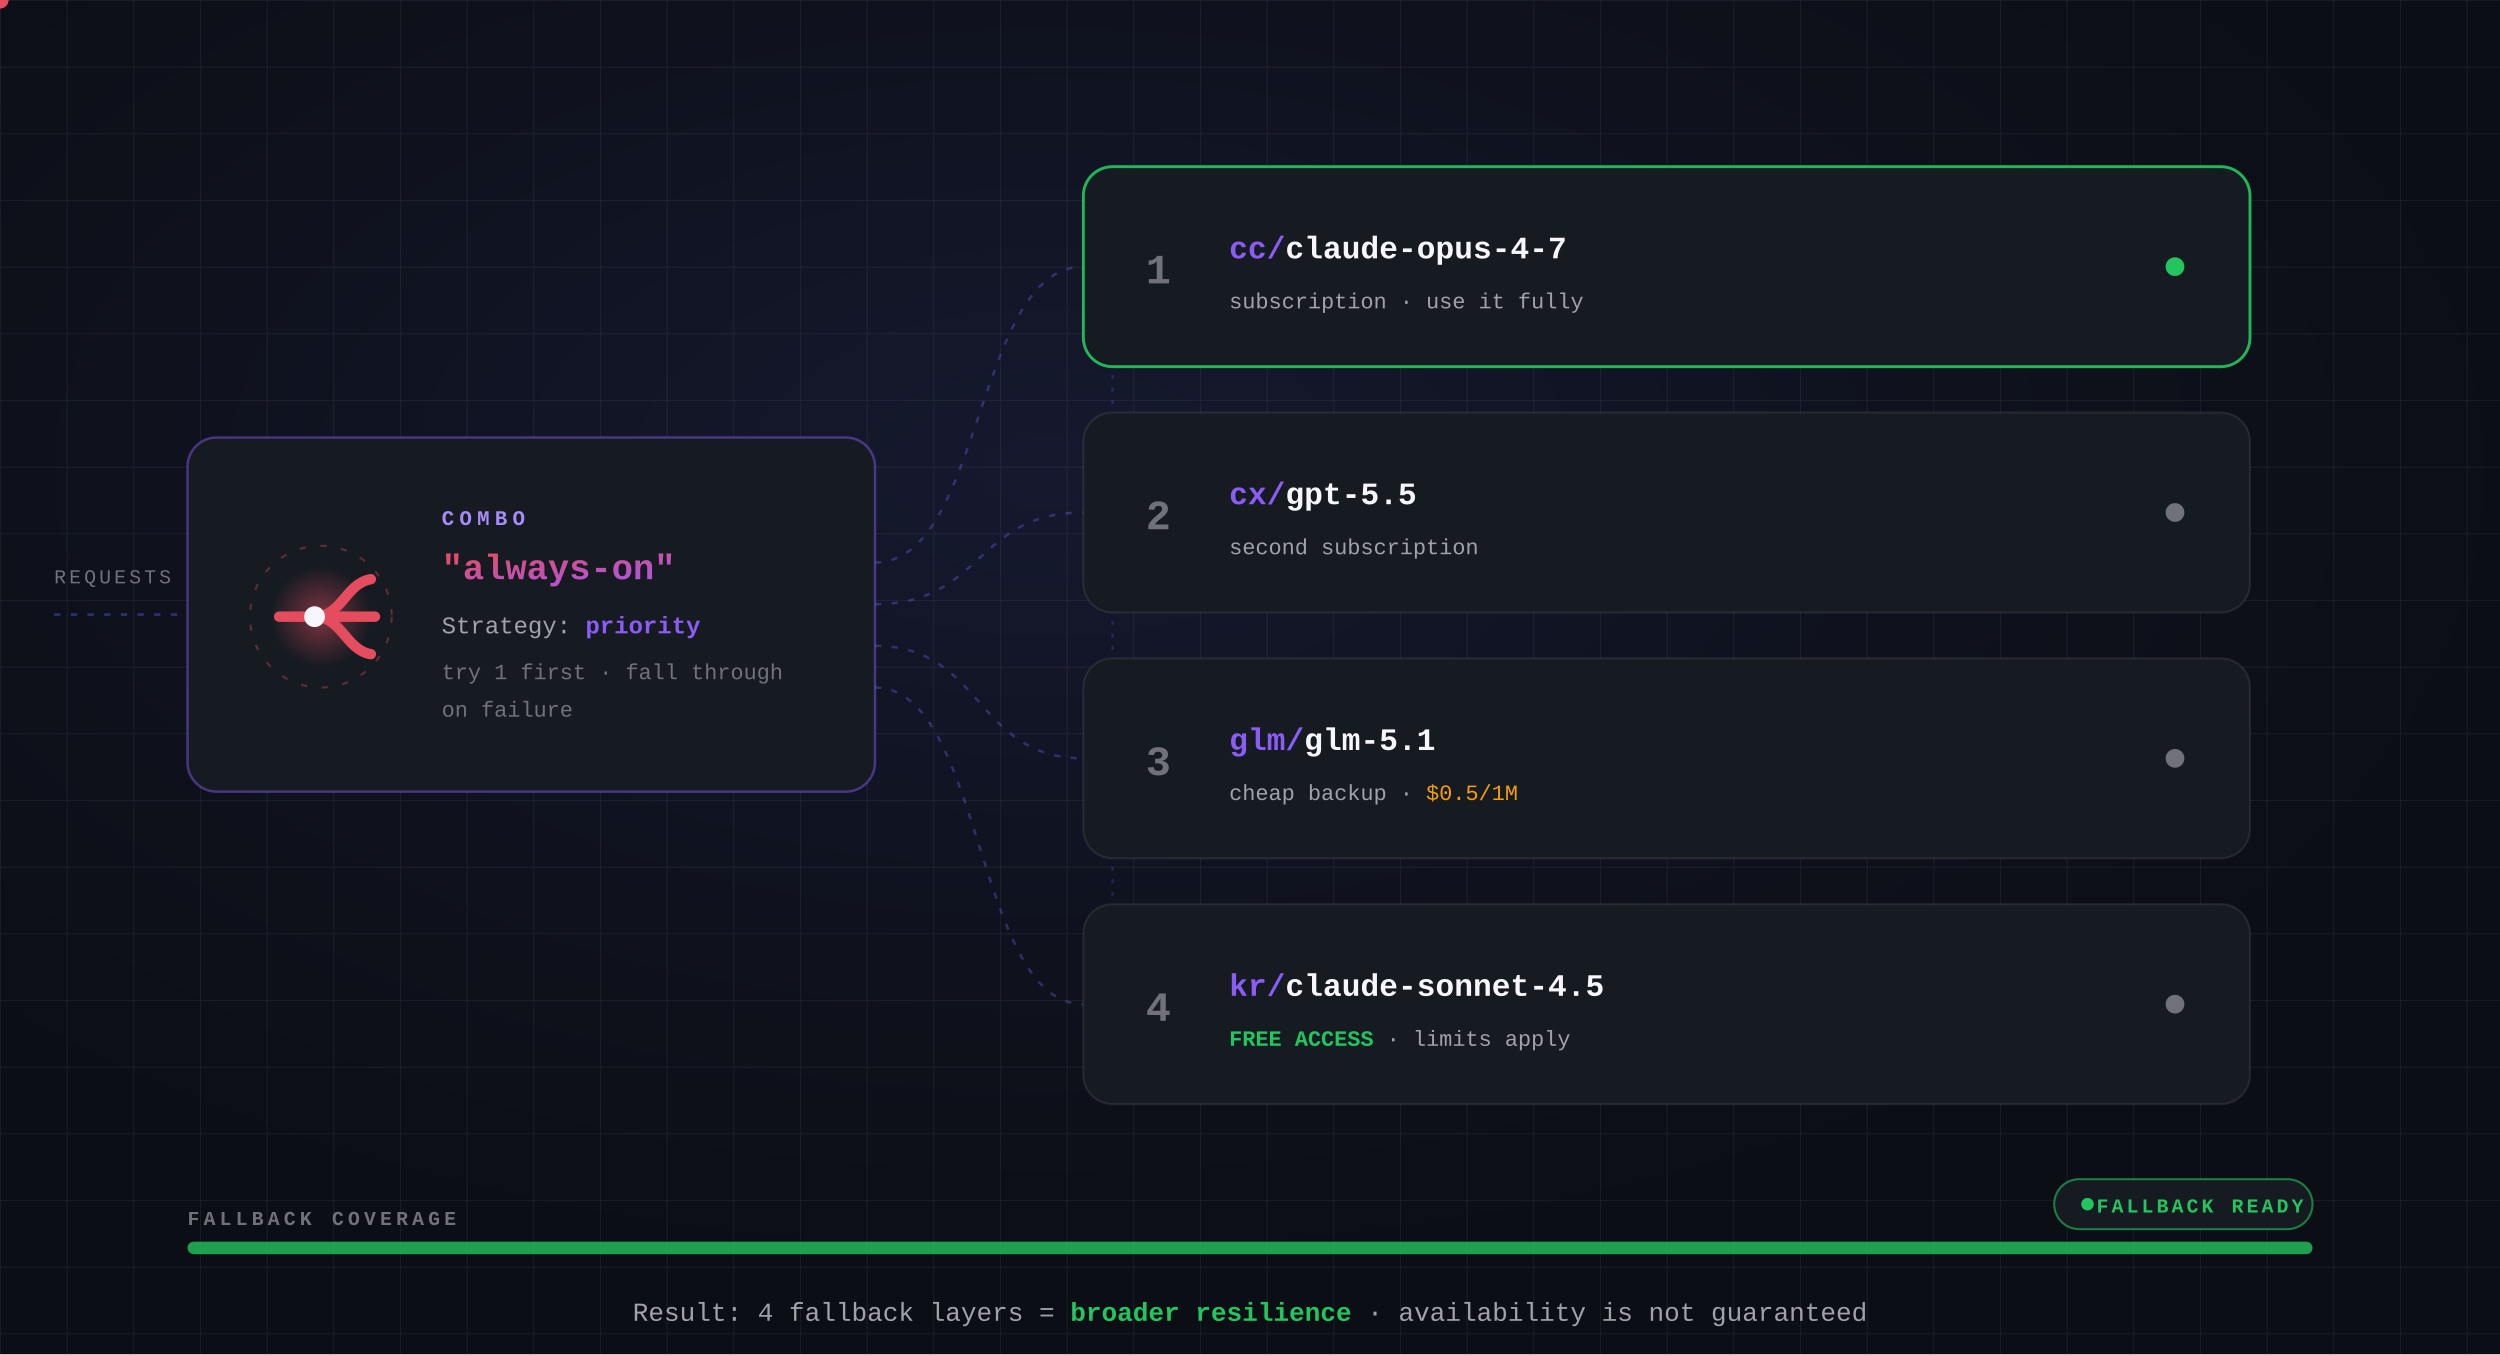
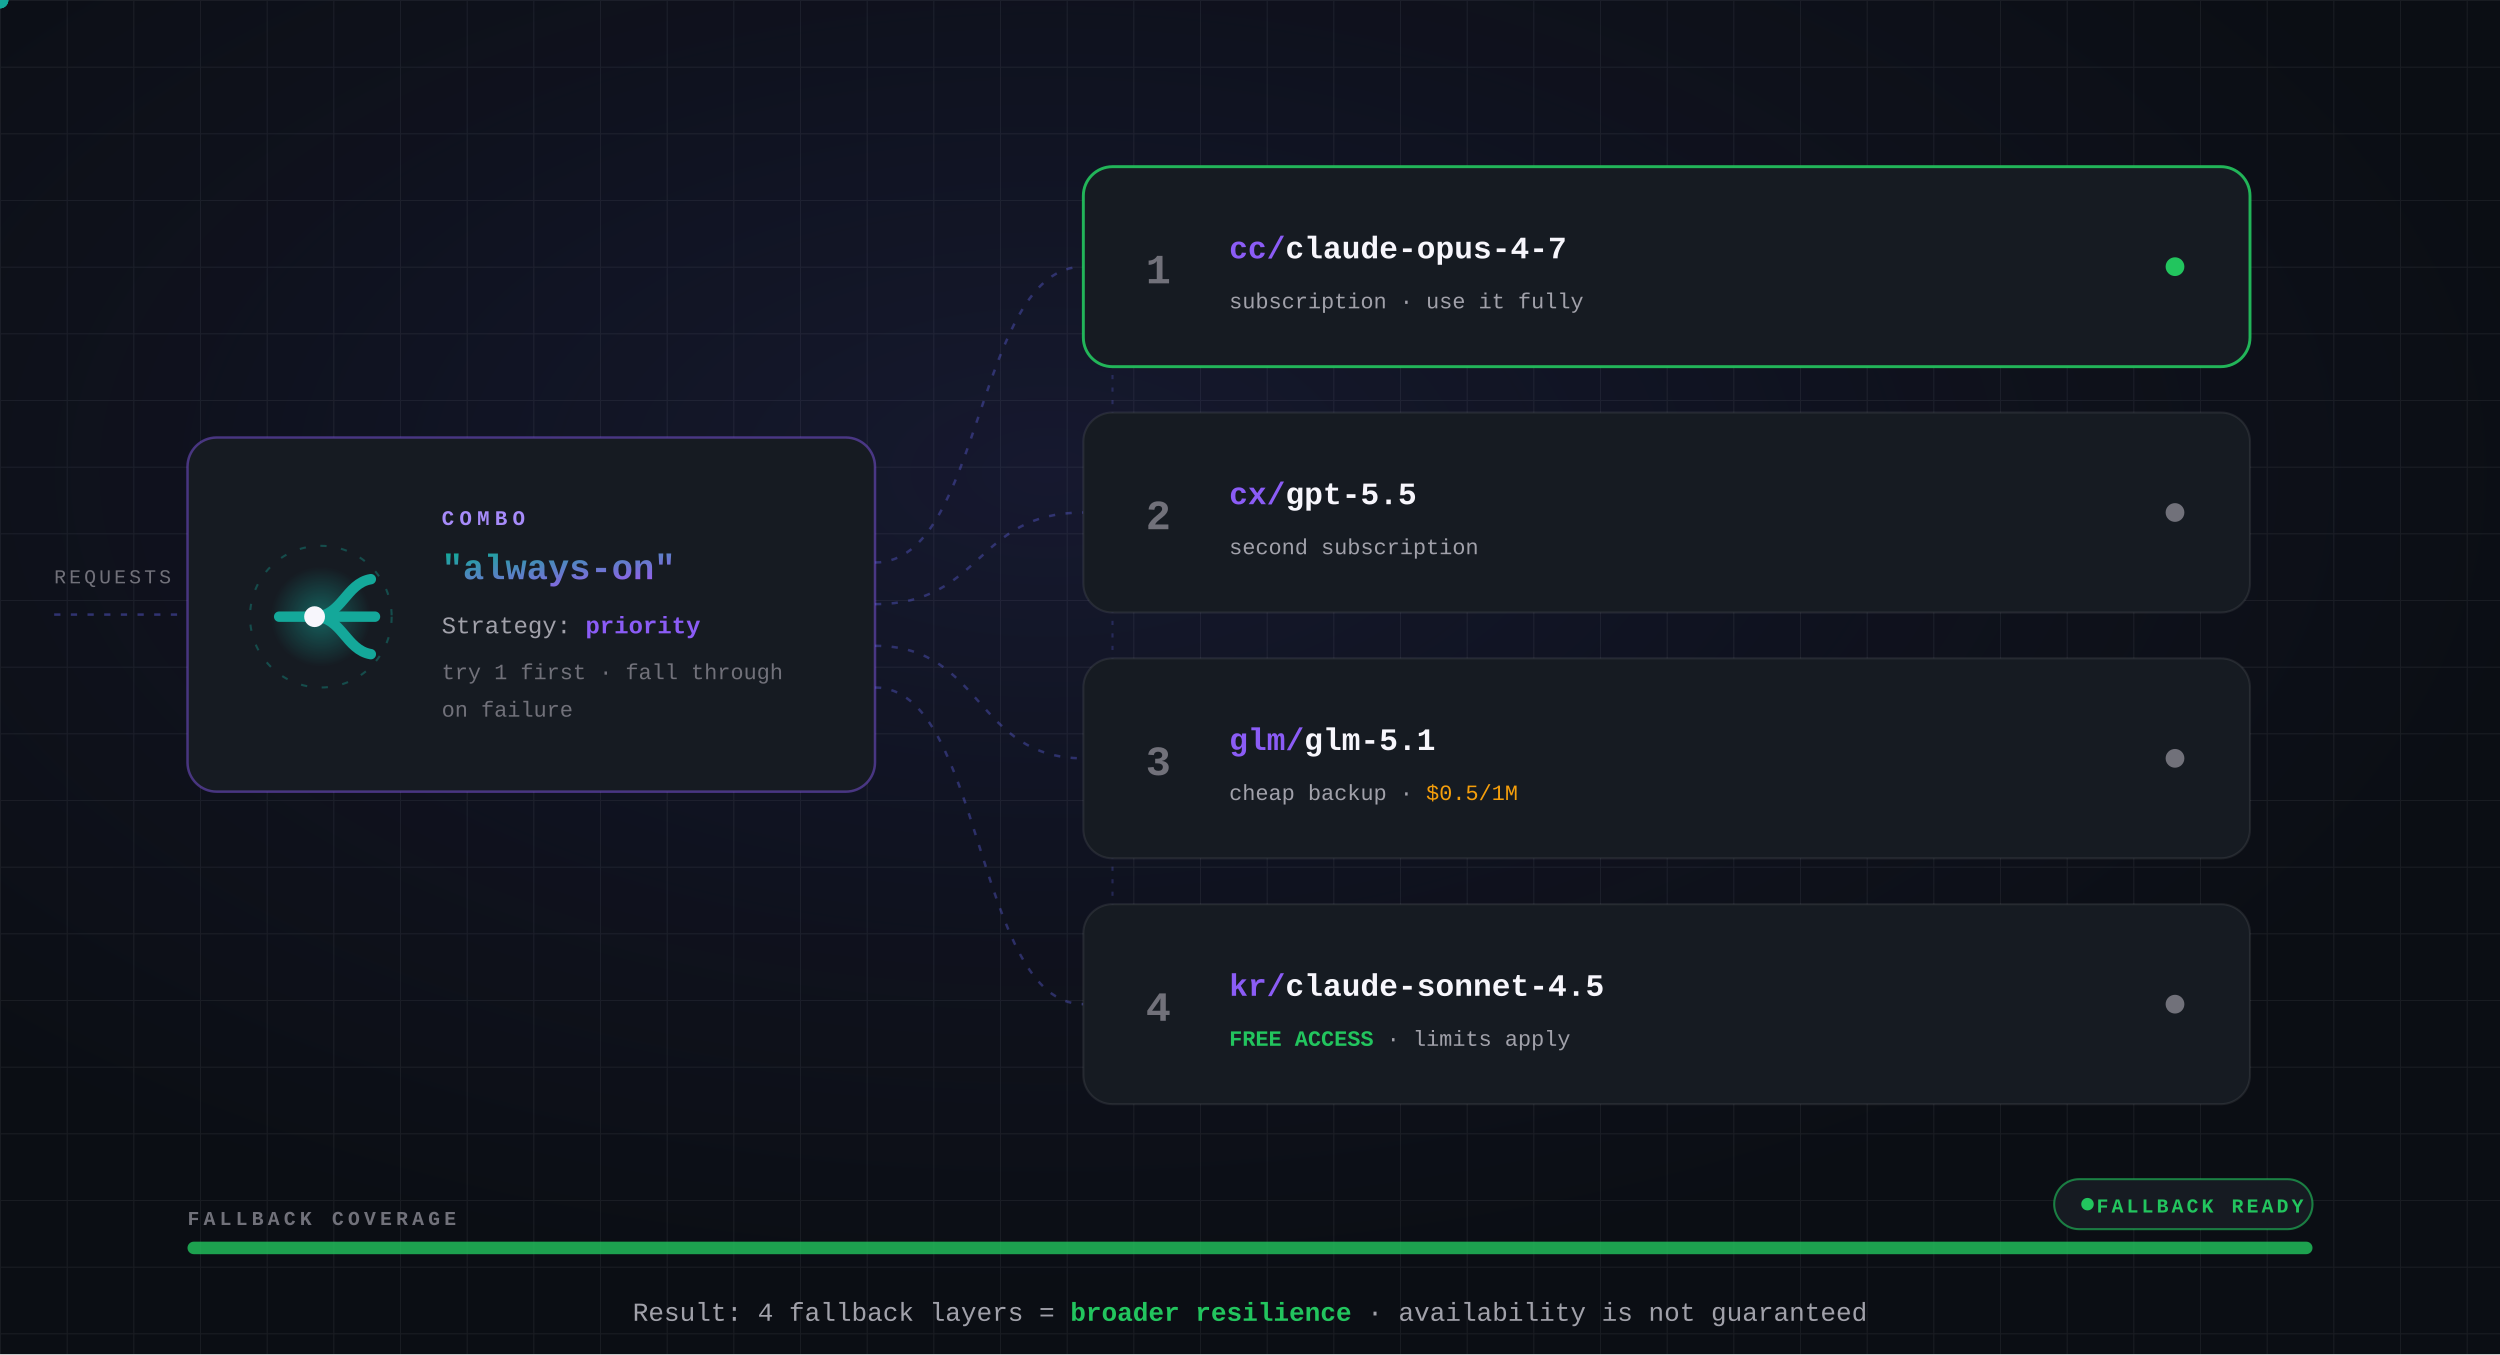
<svg xmlns="http://www.w3.org/2000/svg" viewBox="0 0 1200 650" role="img" aria-label="Pusula combo 'always-on' with priority strategy: requests go to 1. cc/claude-opus-4-7 (subscription, use it fully); on failure fall through to 2. cx/gpt-5.5 (second subscription), then 3. glm/glm-5.1 (cheap backup at $0.5/1M), then 4. kr/claude-sonnet-4.5 (listed free access; account, quota, policy and availability limits may apply). Four fallback layers improve route resilience but do not guarantee uninterrupted availability.">
  <defs>
    <radialGradient id="hubGlowC" cx="50%" cy="50%" r="50%">
-       <stop offset="0%" stop-color="#e54d5e" stop-opacity="0.5" />
-       <stop offset="100%" stop-color="#e54d5e" stop-opacity="0" />
+       <stop offset="0%" stop-color="#14a89a" stop-opacity="0.5" />
+       <stop offset="100%" stop-color="#14a89a" stop-opacity="0" />
    </radialGradient>
    <radialGradient id="bgGlowC" cx="42%" cy="35%" r="60%">
      <stop offset="0%" stop-color="#6366f1" stop-opacity="0.12" />
      <stop offset="60%" stop-color="#6366f1" stop-opacity="0.04" />
      <stop offset="100%" stop-color="#6366f1" stop-opacity="0" />
    </radialGradient>
    <linearGradient id="gradBrandC" x1="0" y1="0" x2="1" y2="1">
-       <stop offset="0%" stop-color="#e54d5e" />
+       <stop offset="0%" stop-color="#14a89a" />
      <stop offset="100%" stop-color="#a855f7" />
    </linearGradient>
    <pattern id="gridPaperC" width="32" height="32" patternUnits="userSpaceOnUse">
      <path d="M 32 0 L 0 0 0 32" fill="none" stroke="#ffffff" stroke-opacity="0.06" stroke-width="1" />
    </pattern>
    <path id="pInC" d="M 26,295 L 86,295" />
    <path id="pF1" d="M 420,270 C 472,270 468,128 520,128" />
    <path id="pF2" d="M 420,290 C 472,290 468,246 520,246" />
    <path id="pF3" d="M 420,310 C 472,310 468,364 520,364" />
    <path id="pF4" d="M 420,330 C 472,330 468,482 520,482" />
    <path id="pD1" d="M 534,150 L 534,246" />
    <path id="pD2" d="M 534,268 L 534,364" />
    <path id="pD3" d="M 534,386 L 534,482" />
  </defs>
  <rect width="1200" height="650" fill="#0b0e14" />
  <rect width="1200" height="650" fill="url(#gridPaperC)" />
  <rect width="1200" height="650" fill="url(#bgGlowC)" />
  <rect x="90" y="210" width="330" height="170" rx="14" fill="#161b22" stroke="#8b5cf6" stroke-width="1.2" stroke-opacity="0.45" />
  <g transform="translate(112, 254)">
-     <circle cx="42" cy="42" r="34" fill="none" stroke="#e54d5e" stroke-width="1" opacity="0.35" stroke-dasharray="3 7">
+     <circle cx="42" cy="42" r="34" fill="none" stroke="#14a89a" stroke-width="1" opacity="0.35" stroke-dasharray="3 7">
      <animateTransform attributeName="transform" type="rotate" from="0 42 42" to="360 42 42" dur="30s" repeatCount="indefinite" />
    </circle>
    <circle cx="42" cy="42" r="24" fill="url(#hubGlowC)">
      <animate attributeName="r" values="22;30;22" dur="3.2s" repeatCount="indefinite" />
    </circle>
-     <g stroke="#e54d5e" stroke-width="5" stroke-linecap="round" fill="none">
+     <g stroke="#14a89a" stroke-width="5" stroke-linecap="round" fill="none">
      <line x1="22" y1="42" x2="38" y2="42" />
      <path d="M 39 42 C 52 42, 54 26, 66 24" />
      <path d="M 39 42 C 54 42, 56 42, 68 42" />
      <path d="M 39 42 C 52 42, 54 58, 66 60" />
    </g>
    <circle cx="39" cy="42" r="5" fill="#f7f6fc">
      <animate attributeName="opacity" values="1;0.7;1" dur="1.8s" repeatCount="indefinite" />
    </circle>
  </g>
  <text x="212" y="252" font-family="Consolas, 'Courier New', monospace" font-size="10" letter-spacing="2.5" font-weight="700" fill="#a78bfa">COMBO</text>
  <text x="212" y="278" font-family="Consolas, 'Courier New', monospace" font-size="17" font-weight="700" fill="url(#gradBrandC)">"always-on"</text>
  <text x="212" y="304" font-family="Consolas, 'Courier New', monospace" font-size="11.5" fill="#a1a1aa">Strategy: <tspan fill="#8b5cf6" font-weight="700">priority</tspan>
  </text>
  <text x="212" y="326" font-family="Consolas, 'Courier New', monospace" font-size="10.5" fill="#71717a">try 1 first · fall through</text>
  <text x="212" y="344" font-family="Consolas, 'Courier New', monospace" font-size="10.5" fill="#71717a">on failure</text>
  <text x="26" y="280" font-family="Consolas, 'Courier New', monospace" font-size="9.5" letter-spacing="1.5" fill="#71717a">REQUESTS</text>
  <use href="#pInC" stroke="#6366f1" stroke-width="1.2" stroke-dasharray="3 5" opacity="0.4" />
  <g stroke="#6366f1" stroke-width="1.2" fill="none" stroke-dasharray="3 5" opacity="0.35">
    <use href="#pF1" />
    <use href="#pF2" />
    <use href="#pF3" />
    <use href="#pF4" />
  </g>
  <g stroke="#6366f1" stroke-width="1" fill="none" stroke-dasharray="2 4" opacity="0.25">
    <use href="#pD1" />
    <use href="#pD2" />
    <use href="#pD3" />
  </g>
  <g transform="translate(520, 80)">
    <rect width="560" height="96" rx="14" fill="#161b22" stroke="#ffffff" stroke-opacity="0.08" stroke-width="1" />
    <rect width="560" height="96" rx="14" fill="none" stroke="#22c55e" stroke-width="1.4" stroke-opacity="0.9">
      <animate attributeName="stroke-opacity" values="0.9;0.9;0;0;0.9" keyTimes="0;0.24;0.27;0.985;1" dur="16s" repeatCount="indefinite" />
    </rect>
    <text x="30" y="56" font-family="Consolas, 'Courier New', monospace" font-size="20" font-weight="800" fill="#71717a">1</text>
    <text x="70" y="44" font-family="Consolas, 'Courier New', monospace" font-size="15" font-weight="700" fill="#F7F6FC">
      <tspan fill="#8b5cf6">cc/</tspan>claude-opus-4-7</text>
    <text x="70" y="68" font-family="Consolas, 'Courier New', monospace" font-size="10.5" fill="#a1a1aa">subscription · use it fully</text>
    <circle cx="524" cy="48" r="4.5" fill="#22c55e">
      <animate attributeName="fill" values="#22c55e;#22c55e;#ef4444;#ef4444;#22c55e" keyTimes="0;0.24;0.28;0.985;1" dur="16s" repeatCount="indefinite" />
      <animate attributeName="opacity" values="1;0.45;1" dur="2s" repeatCount="indefinite" />
    </circle>
  </g>
  <g transform="translate(520, 198)">
    <rect width="560" height="96" rx="14" fill="#161b22" stroke="#ffffff" stroke-opacity="0.08" stroke-width="1" />
    <rect width="560" height="96" rx="14" fill="none" stroke="#22c55e" stroke-width="1.4" stroke-opacity="0">
      <animate attributeName="stroke-opacity" values="0;0;0.9;0.9;0;0" keyTimes="0;0.28;0.31;0.48;0.51;1" dur="16s" repeatCount="indefinite" />
    </rect>
    <text x="30" y="56" font-family="Consolas, 'Courier New', monospace" font-size="20" font-weight="800" fill="#71717a">2</text>
    <text x="70" y="44" font-family="Consolas, 'Courier New', monospace" font-size="15" font-weight="700" fill="#F7F6FC">
      <tspan fill="#8b5cf6">cx/</tspan>gpt-5.5</text>
    <text x="70" y="68" font-family="Consolas, 'Courier New', monospace" font-size="10.5" fill="#a1a1aa">second subscription</text>
    <circle cx="524" cy="48" r="4.5" fill="#71717a">
      <animate attributeName="fill" values="#71717a;#71717a;#22c55e;#22c55e;#ef4444;#ef4444;#71717a" keyTimes="0;0.28;0.31;0.48;0.52;0.985;1" dur="16s" repeatCount="indefinite" />
      <animate attributeName="opacity" values="1;0.45;1" dur="2s" repeatCount="indefinite" />
    </circle>
  </g>
  <g transform="translate(520, 316)">
    <rect width="560" height="96" rx="14" fill="#161b22" stroke="#ffffff" stroke-opacity="0.08" stroke-width="1" />
    <rect width="560" height="96" rx="14" fill="none" stroke="#22c55e" stroke-width="1.4" stroke-opacity="0">
      <animate attributeName="stroke-opacity" values="0;0;0.9;0.9;0;0" keyTimes="0;0.53;0.56;0.73;0.76;1" dur="16s" repeatCount="indefinite" />
    </rect>
    <text x="30" y="56" font-family="Consolas, 'Courier New', monospace" font-size="20" font-weight="800" fill="#71717a">3</text>
    <text x="70" y="44" font-family="Consolas, 'Courier New', monospace" font-size="15" font-weight="700" fill="#F7F6FC">
      <tspan fill="#8b5cf6">glm/</tspan>glm-5.1</text>
    <text x="70" y="68" font-family="Consolas, 'Courier New', monospace" font-size="10.5" fill="#a1a1aa">cheap backup · <tspan fill="#f59e0b">$0.5/1M</tspan>
    </text>
    <circle cx="524" cy="48" r="4.5" fill="#71717a">
      <animate attributeName="fill" values="#71717a;#71717a;#22c55e;#22c55e;#ef4444;#ef4444;#71717a" keyTimes="0;0.53;0.56;0.73;0.77;0.985;1" dur="16s" repeatCount="indefinite" />
      <animate attributeName="opacity" values="1;0.45;1" dur="2s" repeatCount="indefinite" />
    </circle>
  </g>
  <g transform="translate(520, 434)">
    <rect width="560" height="96" rx="14" fill="#161b22" stroke="#ffffff" stroke-opacity="0.08" stroke-width="1" />
    <rect width="560" height="96" rx="14" fill="none" stroke="#22c55e" stroke-width="1.4" stroke-opacity="0">
      <animate attributeName="stroke-opacity" values="0;0;0.9;0.9;0" keyTimes="0;0.78;0.81;0.985;1" dur="16s" repeatCount="indefinite" />
    </rect>
    <text x="30" y="56" font-family="Consolas, 'Courier New', monospace" font-size="20" font-weight="800" fill="#71717a">4</text>
    <text x="70" y="44" font-family="Consolas, 'Courier New', monospace" font-size="15" font-weight="700" fill="#F7F6FC">
      <tspan fill="#8b5cf6">kr/</tspan>claude-sonnet-4.5</text>
    <text x="70" y="68" font-family="Consolas, 'Courier New', monospace" font-size="10.5" fill="#a1a1aa">
      <tspan fill="#22c55e" font-weight="700">FREE ACCESS</tspan> · limits apply</text>
    <circle cx="524" cy="48" r="4.5" fill="#71717a">
      <animate attributeName="fill" values="#71717a;#71717a;#22c55e;#22c55e;#71717a" keyTimes="0;0.78;0.81;0.985;1" dur="16s" repeatCount="indefinite" />
      <animate attributeName="opacity" values="1;0.45;1" dur="2s" repeatCount="indefinite" />
    </circle>
  </g>
  <g fill="#a78bfa">
    <animate attributeName="opacity" values="1;1;0;0;1" keyTimes="0;0.945;0.965;0.99;1" dur="16s" repeatCount="indefinite" />
    <circle r="3.2">
      <animateMotion dur="1.2s" repeatCount="indefinite" begin="0s">
        <mpath href="#pInC" />
      </animateMotion>
      <animate attributeName="opacity" values="0;1;1;0" dur="1.2s" begin="0s" repeatCount="indefinite" />
    </circle>
    <circle r="3.2">
      <animateMotion dur="1.2s" repeatCount="indefinite" begin="0.6s">
        <mpath href="#pInC" />
      </animateMotion>
      <animate attributeName="opacity" values="0;1;1;0" dur="1.2s" begin="0.6s" repeatCount="indefinite" />
    </circle>
  </g>
  <g fill="#8b5cf6">
    <animate attributeName="opacity" values="1;1;0;0" keyTimes="0;0.235;0.245;1" dur="16s" repeatCount="indefinite" />
    <circle r="3.4">
      <animateMotion dur="1.4s" repeatCount="indefinite" begin="0s">
        <mpath href="#pF1" />
      </animateMotion>
      <animate attributeName="opacity" values="0;1;1;0" dur="1.4s" begin="0s" repeatCount="indefinite" />
    </circle>
    <circle r="3.4">
      <animateMotion dur="1.4s" repeatCount="indefinite" begin="0.7s">
        <mpath href="#pF1" />
      </animateMotion>
      <animate attributeName="opacity" values="0;1;1;0" dur="1.4s" begin="0.7s" repeatCount="indefinite" />
    </circle>
  </g>
  <g fill="#8b5cf6">
    <animate attributeName="opacity" values="0;0;1;1;0;0" keyTimes="0;0.28;0.30;0.475;0.485;1" dur="16s" repeatCount="indefinite" />
    <circle r="3.4">
      <animateMotion dur="1.4s" repeatCount="indefinite" begin="0s">
        <mpath href="#pF2" />
      </animateMotion>
      <animate attributeName="opacity" values="0;1;1;0" dur="1.4s" begin="0s" repeatCount="indefinite" />
    </circle>
    <circle r="3.4">
      <animateMotion dur="1.4s" repeatCount="indefinite" begin="0.7s">
        <mpath href="#pF2" />
      </animateMotion>
      <animate attributeName="opacity" values="0;1;1;0" dur="1.4s" begin="0.7s" repeatCount="indefinite" />
    </circle>
  </g>
  <g fill="#8b5cf6">
    <animate attributeName="opacity" values="0;0;1;1;0;0" keyTimes="0;0.53;0.55;0.725;0.735;1" dur="16s" repeatCount="indefinite" />
    <circle r="3.4">
      <animateMotion dur="1.4s" repeatCount="indefinite" begin="0s">
        <mpath href="#pF3" />
      </animateMotion>
      <animate attributeName="opacity" values="0;1;1;0" dur="1.4s" begin="0s" repeatCount="indefinite" />
    </circle>
    <circle r="3.4">
      <animateMotion dur="1.4s" repeatCount="indefinite" begin="0.7s">
        <mpath href="#pF3" />
      </animateMotion>
      <animate attributeName="opacity" values="0;1;1;0" dur="1.4s" begin="0.7s" repeatCount="indefinite" />
    </circle>
  </g>
  <g fill="#8b5cf6">
    <animate attributeName="opacity" values="0;0;1;1;0;0" keyTimes="0;0.78;0.80;0.945;0.955;1" dur="16s" repeatCount="indefinite" />
    <circle r="3.4">
      <animateMotion dur="1.4s" repeatCount="indefinite" begin="0s">
        <mpath href="#pF4" />
      </animateMotion>
      <animate attributeName="opacity" values="0;1;1;0" dur="1.4s" begin="0s" repeatCount="indefinite" />
    </circle>
    <circle r="3.4">
      <animateMotion dur="1.4s" repeatCount="indefinite" begin="0.7s">
        <mpath href="#pF4" />
      </animateMotion>
      <animate attributeName="opacity" values="0;1;1;0" dur="1.4s" begin="0.7s" repeatCount="indefinite" />
    </circle>
  </g>
-   <g fill="#e54d5e">
+   <g fill="#14a89a">
    <circle r="4">
      <animateMotion dur="16s" repeatCount="indefinite" keyPoints="0;0;1;1" keyTimes="0;0.24;0.275;1" calcMode="linear">
        <mpath href="#pD1" />
      </animateMotion>
      <animate attributeName="opacity" values="0;0;1;1;0;0" keyTimes="0;0.24;0.245;0.27;0.28;1" dur="16s" repeatCount="indefinite" />
    </circle>
    <circle r="4">
      <animateMotion dur="16s" repeatCount="indefinite" keyPoints="0;0;1;1" keyTimes="0;0.485;0.52;1" calcMode="linear">
        <mpath href="#pD2" />
      </animateMotion>
      <animate attributeName="opacity" values="0;0;1;1;0;0" keyTimes="0;0.485;0.49;0.515;0.525;1" dur="16s" repeatCount="indefinite" />
    </circle>
    <circle r="4">
      <animateMotion dur="16s" repeatCount="indefinite" keyPoints="0;0;1;1" keyTimes="0;0.735;0.77;1" calcMode="linear">
        <mpath href="#pD3" />
      </animateMotion>
      <animate attributeName="opacity" values="0;0;1;1;0;0" keyTimes="0;0.735;0.74;0.765;0.775;1" dur="16s" repeatCount="indefinite" />
    </circle>
  </g>
  <text x="552" y="196" font-family="Consolas, 'Courier New', monospace" font-size="9.5" fill="#ef4444" opacity="0">
    <animate attributeName="opacity" values="0;0;1;1;0;0" keyTimes="0;0.235;0.25;0.30;0.32;1" dur="16s" repeatCount="indefinite" />fails → next</text>
  <text x="552" y="314" font-family="Consolas, 'Courier New', monospace" font-size="9.5" fill="#ef4444" opacity="0">
    <animate attributeName="opacity" values="0;0;1;1;0;0" keyTimes="0;0.48;0.495;0.545;0.565;1" dur="16s" repeatCount="indefinite" />fails → next</text>
  <text x="552" y="432" font-family="Consolas, 'Courier New', monospace" font-size="9.5" fill="#ef4444" opacity="0">
    <animate attributeName="opacity" values="0;0;1;1;0;0" keyTimes="0;0.73;0.745;0.795;0.815;1" dur="16s" repeatCount="indefinite" />fails → next</text>
  <text x="90" y="588" font-family="Consolas, 'Courier New', monospace" font-size="9.5" letter-spacing="2" font-weight="700" fill="#71717a">FALLBACK COVERAGE</text>
  <rect x="90" y="596" width="1020" height="6" rx="3" fill="#22c55e" opacity="0.8">
    <animate attributeName="opacity" values="0.8;1;0.8" dur="3s" repeatCount="indefinite" />
  </rect>
  <g transform="translate(986, 566)">
    <rect width="124" height="24" rx="12" fill="#161b22" stroke="#22c55e" stroke-width="1" stroke-opacity="0.6" />
    <circle cx="16" cy="12" r="3" fill="#22c55e">
      <animate attributeName="opacity" values="1;0.35;1" dur="1.6s" repeatCount="indefinite" />
    </circle>
    <text x="70" y="16" text-anchor="middle" font-family="Consolas, 'Courier New', monospace" font-size="9.5" letter-spacing="1.5" font-weight="700" fill="#22c55e">FALLBACK READY</text>
  </g>
  <text x="600" y="634" text-anchor="middle" font-family="Consolas, 'Courier New', monospace" font-size="12.5" fill="#a1a1aa">Result: 4 fallback layers = <tspan fill="#22c55e" font-weight="700">broader resilience</tspan> · availability is not guaranteed</text>
</svg>
